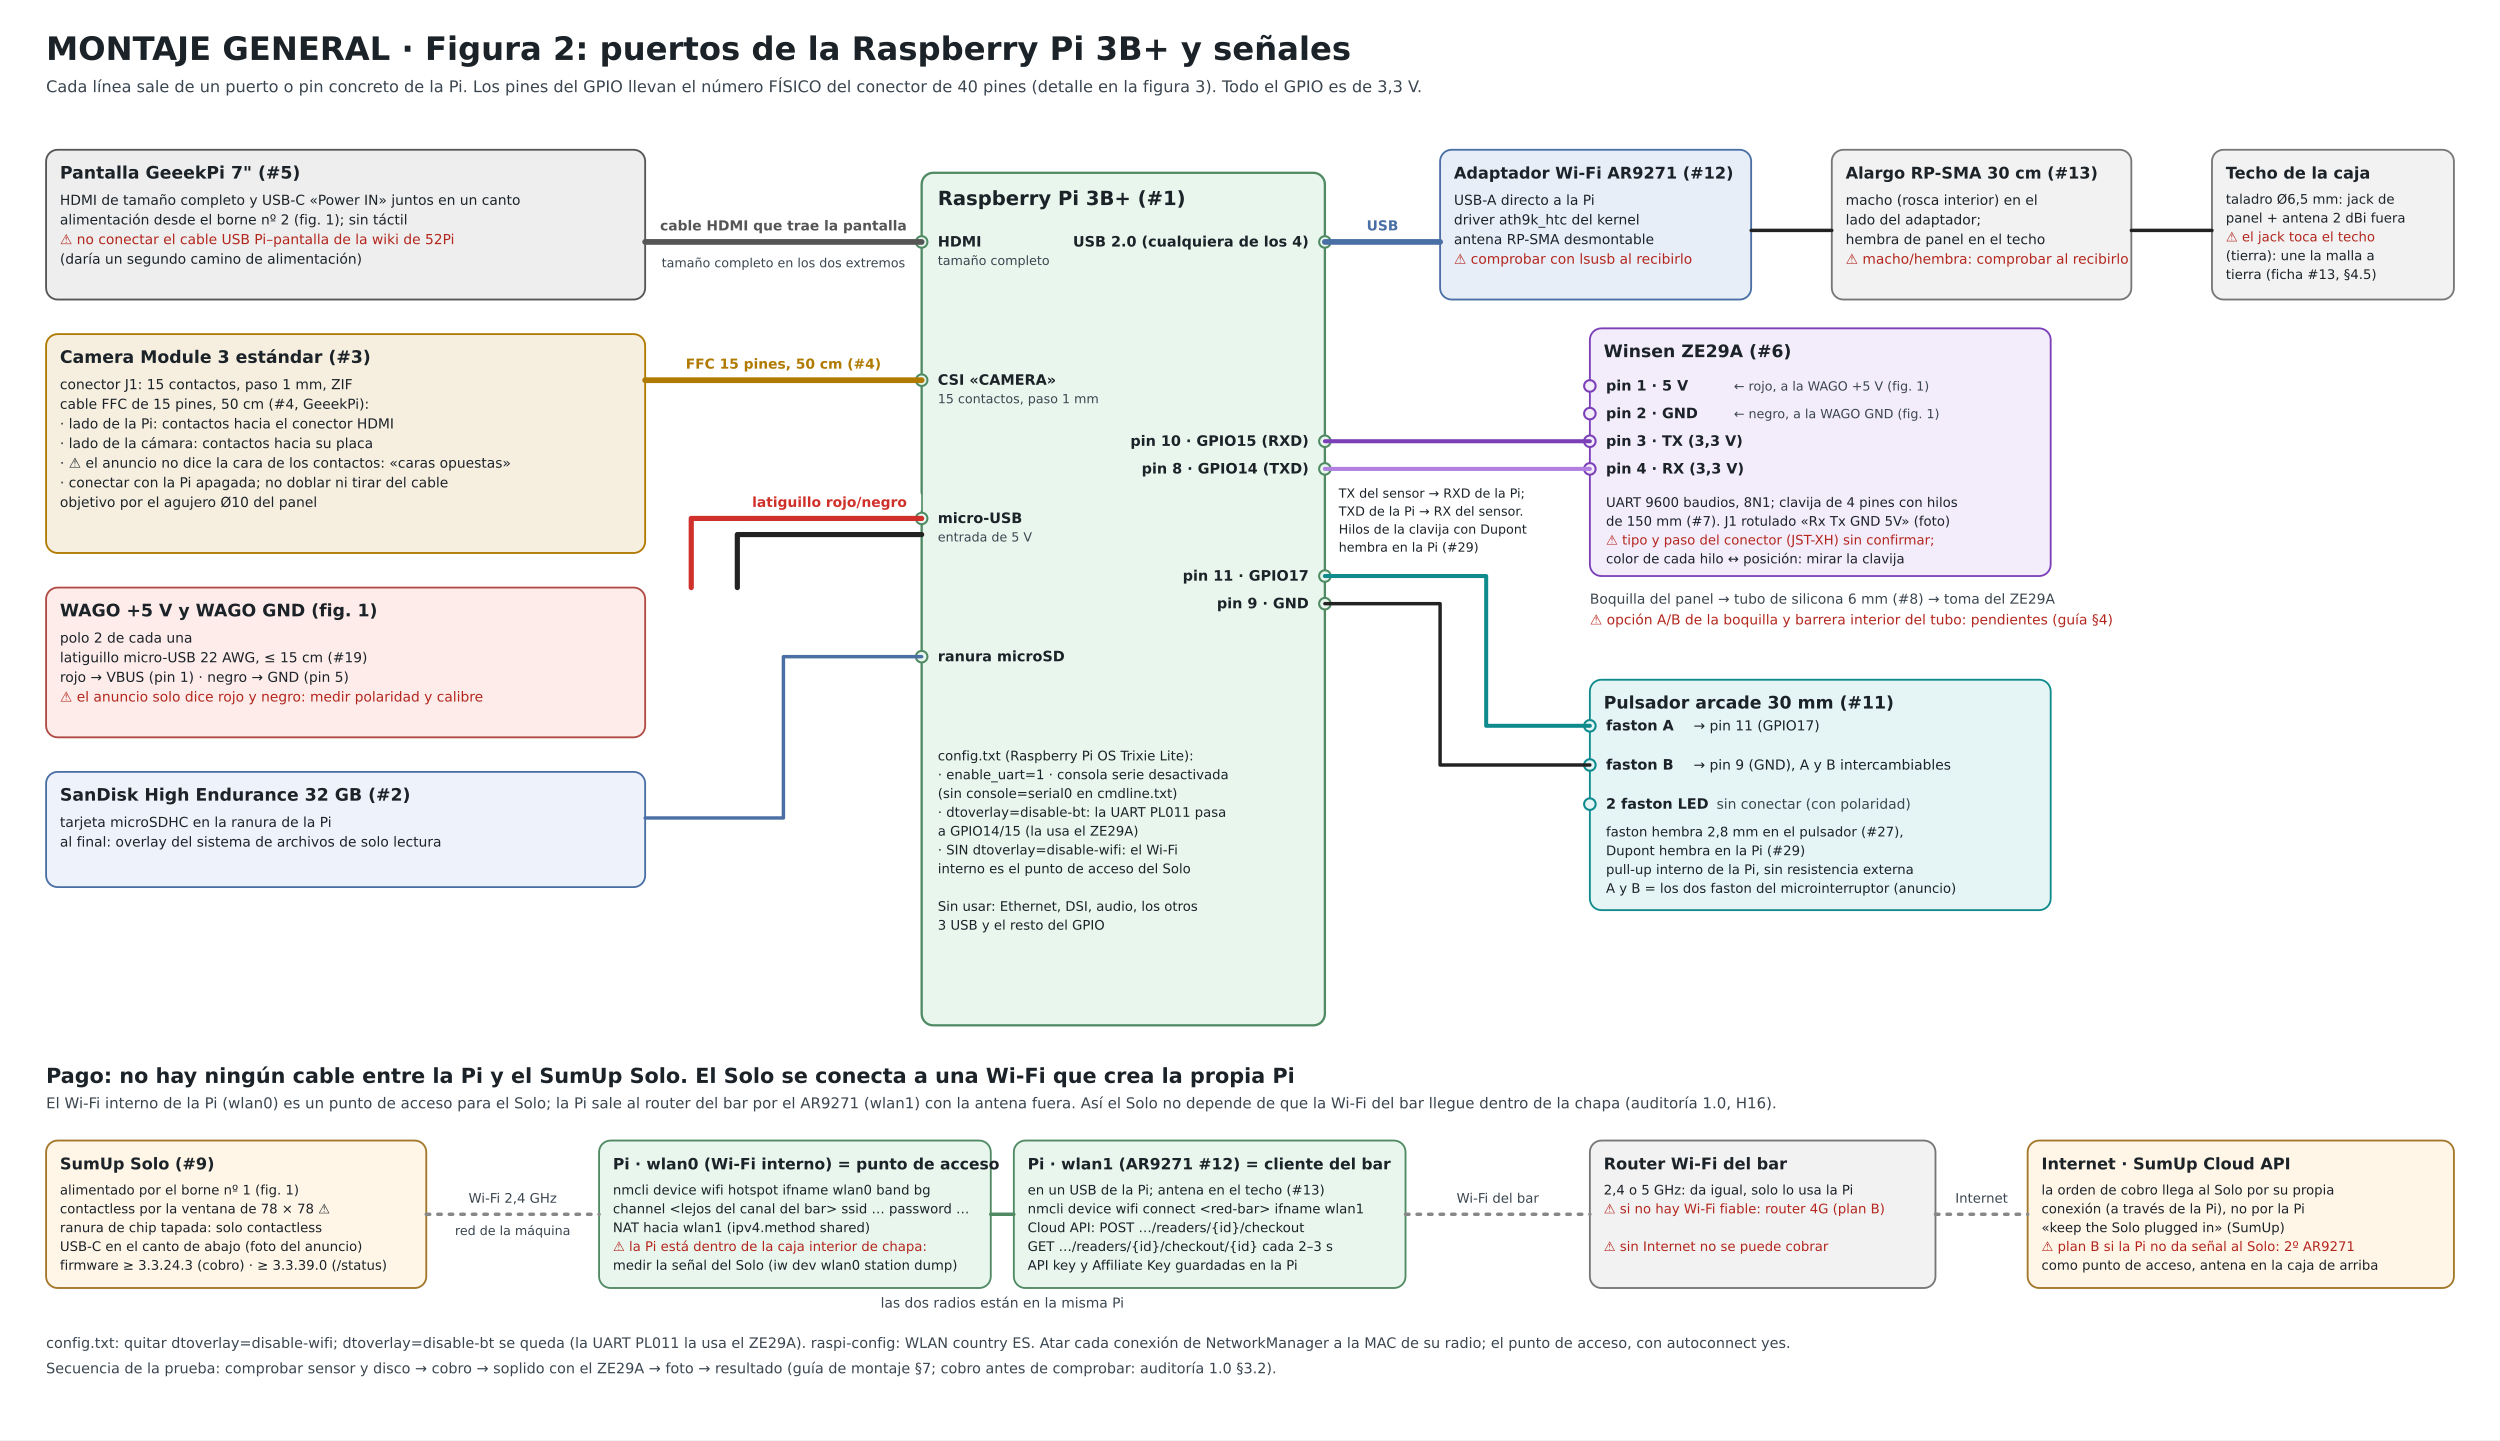
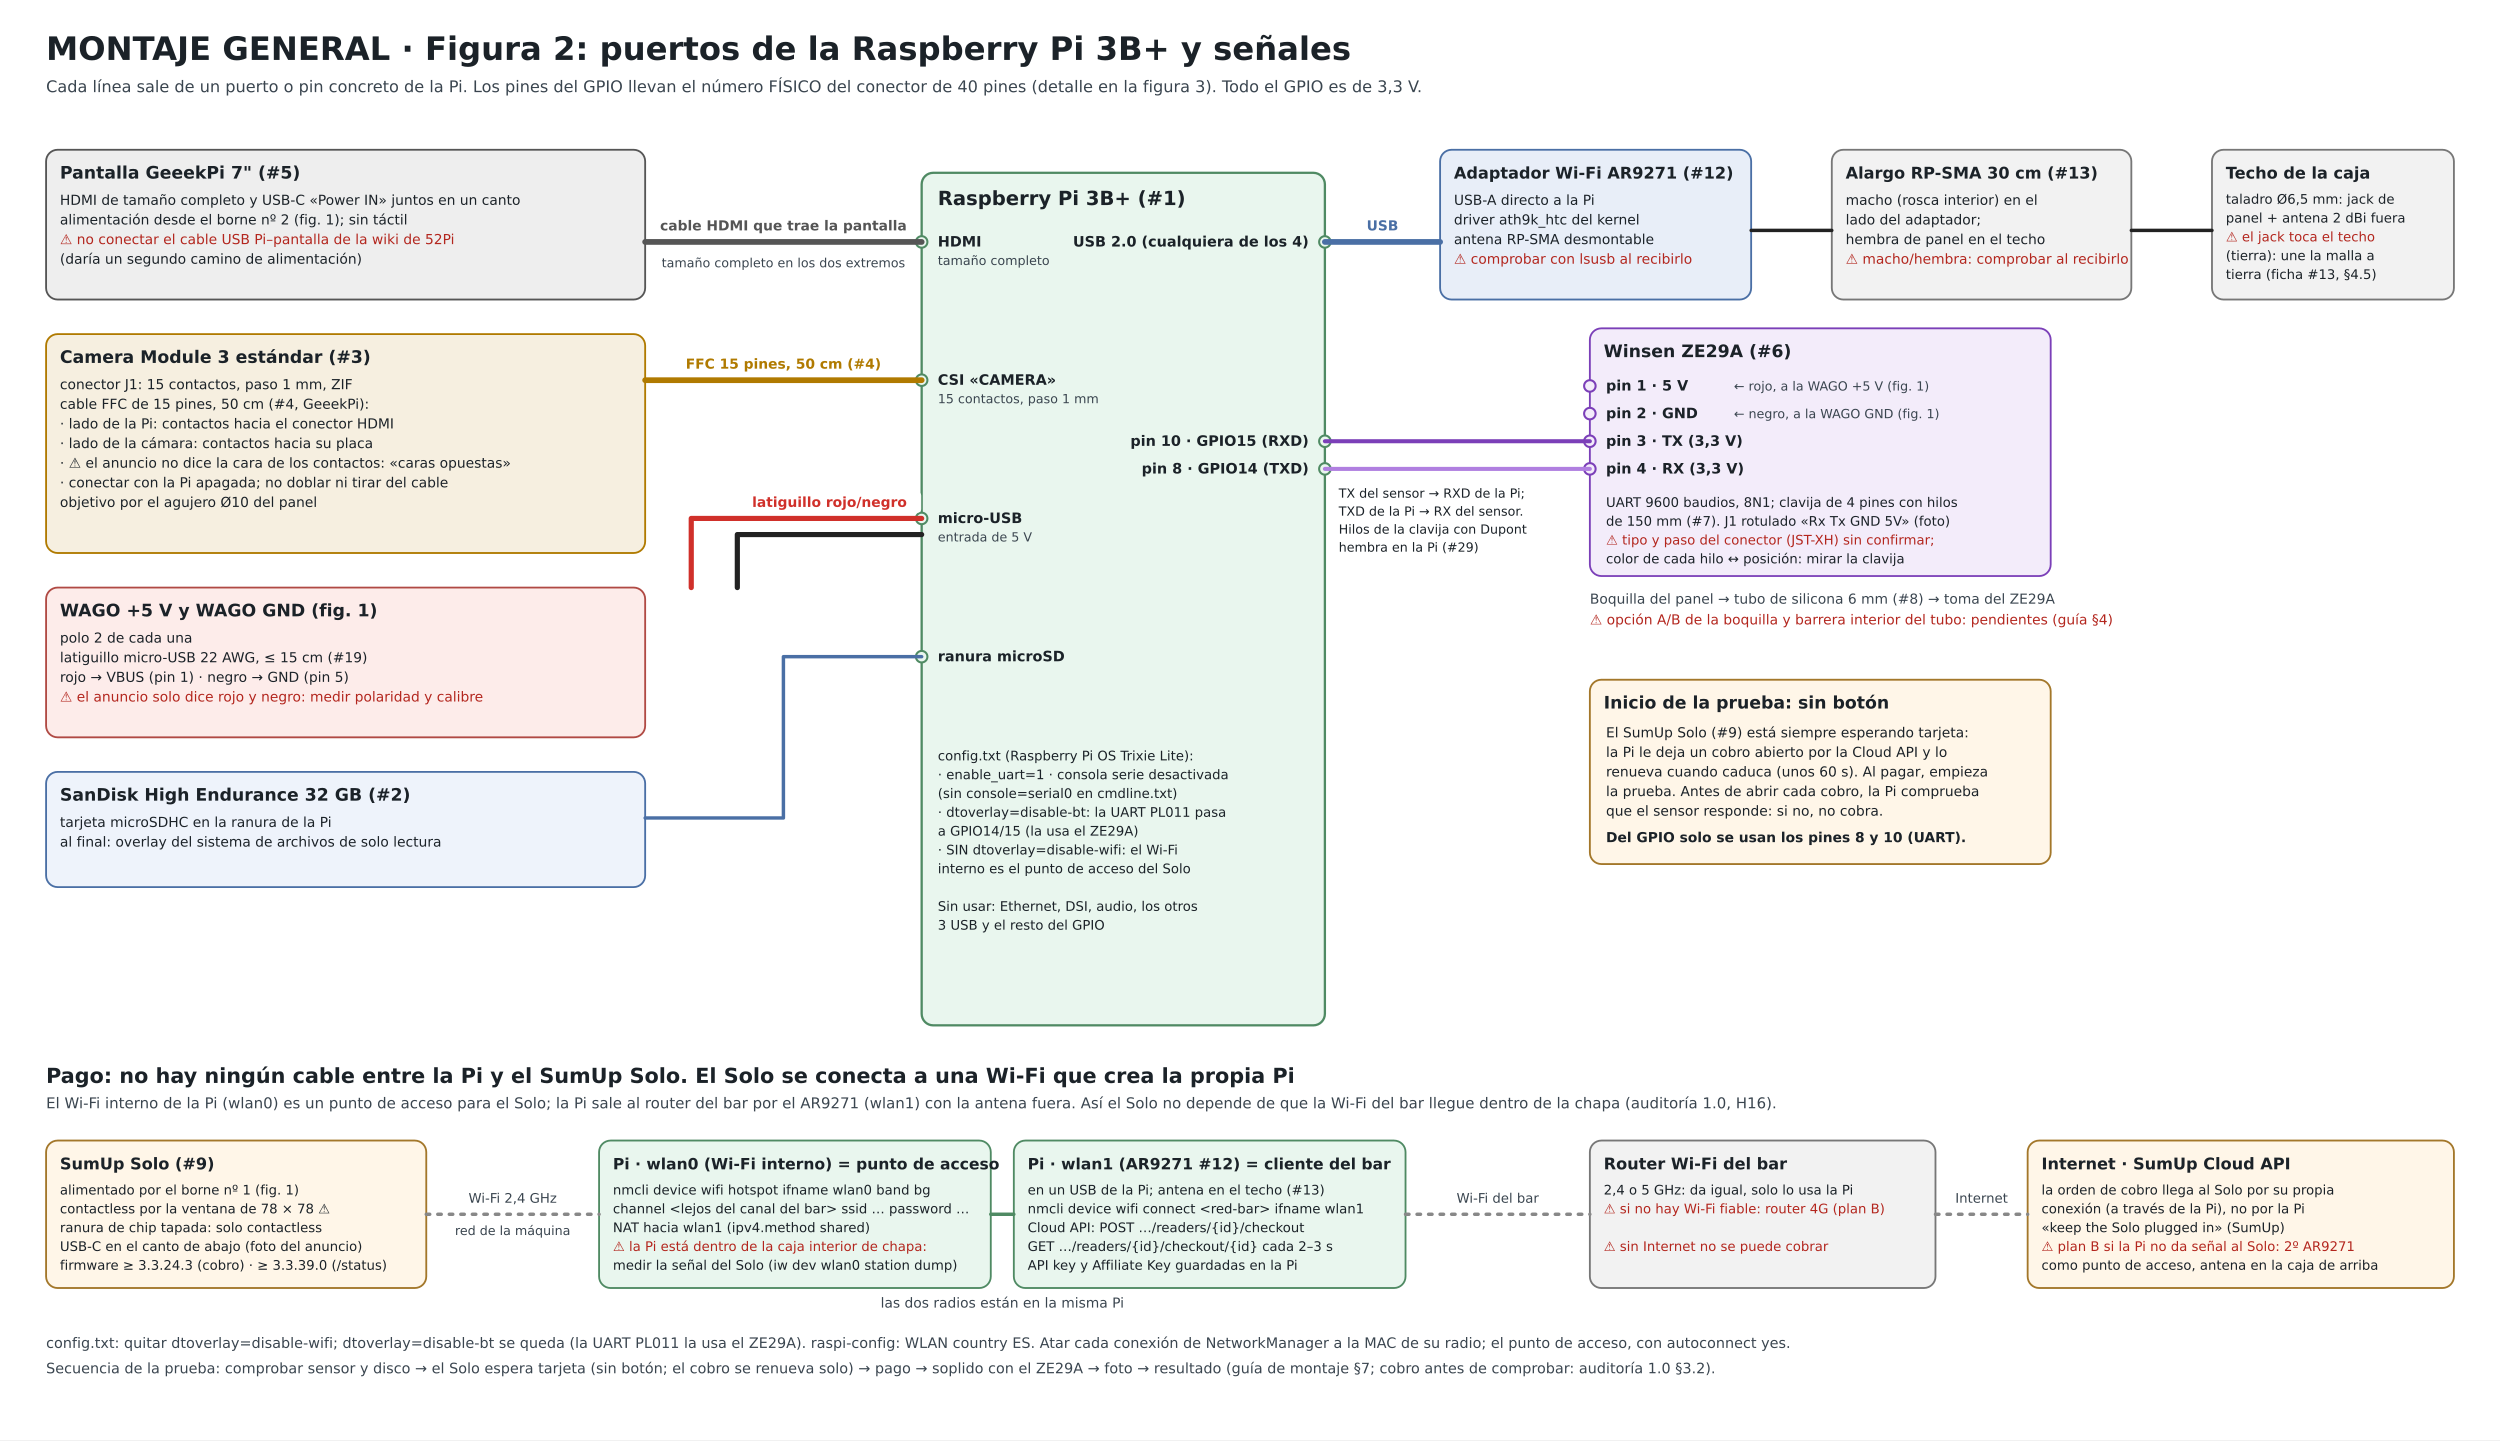
<svg xmlns="http://www.w3.org/2000/svg" width="2170" height="1250" viewBox="0 0 2170 1250">
  <rect x="0" y="0" width="2170" height="1250" fill="#ffffff" />
  <text x="40" y="52" font-family="'DejaVu Sans', Verdana, 'Segoe UI', Helvetica, Arial, sans-serif" font-size="28" font-weight="bold" text-anchor="start" fill="#1b2228">MONTAJE GENERAL · Figura 2: puertos de la Raspberry Pi 3B+ y señales</text>
  <text x="40" y="80" font-family="'DejaVu Sans', Verdana, 'Segoe UI', Helvetica, Arial, sans-serif" font-size="14" font-weight="normal" text-anchor="start" fill="#3a454f">Cada línea sale de un puerto o pin concreto de la Pi. Los pines del GPIO llevan el número FÍSICO del conector de 40 pines (detalle en la figura 3). Todo el GPIO es de 3,3 V.</text>
  <rect x="800" y="150" width="350" height="740" rx="10" fill="#e9f6ee" stroke="#4f8a63" stroke-width="2" />
  <text x="814" y="178" font-family="'DejaVu Sans', Verdana, 'Segoe UI', Helvetica, Arial, sans-serif" font-size="17" font-weight="bold" text-anchor="start" fill="#1b2228">Raspberry Pi 3B+ (#1)</text>
  <circle cx="800" cy="210" r="5" fill="#e9f6ee" stroke="#4f8a63" stroke-width="1.8" />
  <text x="814" y="214" font-family="'DejaVu Sans', Verdana, 'Segoe UI', Helvetica, Arial, sans-serif" font-size="12.5" font-weight="bold" text-anchor="start" fill="#1b2228">HDMI</text>
  <text x="814" y="230" font-family="'DejaVu Sans', Verdana, 'Segoe UI', Helvetica, Arial, sans-serif" font-size="11" font-weight="normal" text-anchor="start" fill="#3a454f">tamaño completo</text>
  <circle cx="800" cy="330" r="5" fill="#e9f6ee" stroke="#4f8a63" stroke-width="1.8" />
  <text x="814" y="334" font-family="'DejaVu Sans', Verdana, 'Segoe UI', Helvetica, Arial, sans-serif" font-size="12.5" font-weight="bold" text-anchor="start" fill="#1b2228">CSI «CAMERA»</text>
  <text x="814" y="350" font-family="'DejaVu Sans', Verdana, 'Segoe UI', Helvetica, Arial, sans-serif" font-size="11" font-weight="normal" text-anchor="start" fill="#3a454f">15 contactos, paso 1 mm</text>
  <circle cx="800" cy="450" r="5" fill="#e9f6ee" stroke="#4f8a63" stroke-width="1.8" />
  <text x="814" y="454" font-family="'DejaVu Sans', Verdana, 'Segoe UI', Helvetica, Arial, sans-serif" font-size="12.5" font-weight="bold" text-anchor="start" fill="#1b2228">micro-USB</text>
  <text x="814" y="470" font-family="'DejaVu Sans', Verdana, 'Segoe UI', Helvetica, Arial, sans-serif" font-size="11" font-weight="normal" text-anchor="start" fill="#3a454f">entrada de 5 V</text>
  <circle cx="800" cy="570" r="5" fill="#e9f6ee" stroke="#4f8a63" stroke-width="1.8" />
  <text x="814" y="574" font-family="'DejaVu Sans', Verdana, 'Segoe UI', Helvetica, Arial, sans-serif" font-size="12.5" font-weight="bold" text-anchor="start" fill="#1b2228">ranura microSD</text>
  <circle cx="1150" cy="210" r="5" fill="#e9f6ee" stroke="#4f8a63" stroke-width="1.8" />
  <text x="1136" y="214" font-family="'DejaVu Sans', Verdana, 'Segoe UI', Helvetica, Arial, sans-serif" font-size="12.5" font-weight="bold" text-anchor="end" fill="#1b2228">USB 2.0 (cualquiera de los 4)</text>
  <circle cx="1150" cy="383" r="5" fill="#e9f6ee" stroke="#4f8a63" stroke-width="1.8" />
  <text x="1136" y="387" font-family="'DejaVu Sans', Verdana, 'Segoe UI', Helvetica, Arial, sans-serif" font-size="12.5" font-weight="bold" text-anchor="end" fill="#1b2228">pin 10 · GPIO15 (RXD)</text>
  <circle cx="1150" cy="407" r="5" fill="#e9f6ee" stroke="#4f8a63" stroke-width="1.8" />
  <text x="1136" y="411" font-family="'DejaVu Sans', Verdana, 'Segoe UI', Helvetica, Arial, sans-serif" font-size="12.5" font-weight="bold" text-anchor="end" fill="#1b2228">pin 8 · GPIO14 (TXD)</text>
-   <circle cx="1150" cy="500" r="5" fill="#e9f6ee" stroke="#4f8a63" stroke-width="1.8" />
-   <text x="1136" y="504" font-family="'DejaVu Sans', Verdana, 'Segoe UI', Helvetica, Arial, sans-serif" font-size="12.5" font-weight="bold" text-anchor="end" fill="#1b2228">pin 11 · GPIO17</text>
-   <circle cx="1150" cy="524" r="5" fill="#e9f6ee" stroke="#4f8a63" stroke-width="1.8" />
-   <text x="1136" y="528" font-family="'DejaVu Sans', Verdana, 'Segoe UI', Helvetica, Arial, sans-serif" font-size="12.5" font-weight="bold" text-anchor="end" fill="#1b2228">pin 9 · GND</text>
  <text x="814" y="660.0" font-family="'DejaVu Sans', Verdana, 'Segoe UI', Helvetica, Arial, sans-serif" font-size="11.5" font-weight="normal" text-anchor="start" fill="#1b2228">config.txt (Raspberry Pi OS Trixie Lite):</text>
  <text x="814" y="676.33" font-family="'DejaVu Sans', Verdana, 'Segoe UI', Helvetica, Arial, sans-serif" font-size="11.5" font-weight="normal" text-anchor="start" fill="#1b2228">· enable_uart=1 · consola serie desactivada</text>
  <text x="814" y="692.66" font-family="'DejaVu Sans', Verdana, 'Segoe UI', Helvetica, Arial, sans-serif" font-size="11.5" font-weight="normal" text-anchor="start" fill="#1b2228">  (sin console=serial0 en cmdline.txt)</text>
  <text x="814" y="708.99" font-family="'DejaVu Sans', Verdana, 'Segoe UI', Helvetica, Arial, sans-serif" font-size="11.5" font-weight="normal" text-anchor="start" fill="#1b2228">· dtoverlay=disable-bt: la UART PL011 pasa</text>
  <text x="814" y="725.32" font-family="'DejaVu Sans', Verdana, 'Segoe UI', Helvetica, Arial, sans-serif" font-size="11.5" font-weight="normal" text-anchor="start" fill="#1b2228">  a GPIO14/15 (la usa el ZE29A)</text>
  <text x="814" y="741.65" font-family="'DejaVu Sans', Verdana, 'Segoe UI', Helvetica, Arial, sans-serif" font-size="11.5" font-weight="normal" text-anchor="start" fill="#1b2228">· SIN dtoverlay=disable-wifi: el Wi-Fi</text>
  <text x="814" y="757.98" font-family="'DejaVu Sans', Verdana, 'Segoe UI', Helvetica, Arial, sans-serif" font-size="11.5" font-weight="normal" text-anchor="start" fill="#1b2228">  interno es el punto de acceso del Solo</text>
  <text x="814" y="774.31" font-family="'DejaVu Sans', Verdana, 'Segoe UI', Helvetica, Arial, sans-serif" font-size="11.5" font-weight="normal" text-anchor="start" fill="#1b2228" />
  <text x="814" y="790.64" font-family="'DejaVu Sans', Verdana, 'Segoe UI', Helvetica, Arial, sans-serif" font-size="11.5" font-weight="normal" text-anchor="start" fill="#1b2228">Sin usar: Ethernet, DSI, audio, los otros</text>
  <text x="814" y="806.97" font-family="'DejaVu Sans', Verdana, 'Segoe UI', Helvetica, Arial, sans-serif" font-size="11.5" font-weight="normal" text-anchor="start" fill="#1b2228">3 USB y el resto del GPIO</text>
  <rect x="40" y="130" width="520" height="130" rx="10" fill="#eeeeee" stroke="#555555" stroke-width="1.6" />
  <text x="52" y="155" font-family="'DejaVu Sans', Verdana, 'Segoe UI', Helvetica, Arial, sans-serif" font-size="15" font-weight="bold" text-anchor="start" fill="#1b2228">Pantalla GeeekPi 7" (#5)</text>
  <text x="52" y="177.8" font-family="'DejaVu Sans', Verdana, 'Segoe UI', Helvetica, Arial, sans-serif" font-size="12" font-weight="normal" text-anchor="start" fill="#1b2228">HDMI de tamaño completo y USB-C «Power IN» juntos en un canto</text>
  <text x="52" y="194.84" font-family="'DejaVu Sans', Verdana, 'Segoe UI', Helvetica, Arial, sans-serif" font-size="12" font-weight="normal" text-anchor="start" fill="#1b2228">alimentación desde el borne nº 2 (fig. 1); sin táctil</text>
  <text x="52" y="211.88" font-family="'DejaVu Sans', Verdana, 'Segoe UI', Helvetica, Arial, sans-serif" font-size="12" font-weight="normal" text-anchor="start" fill="#b3261e">⚠ no conectar el cable USB Pi–pantalla de la wiki de 52Pi</text>
  <text x="52" y="228.92" font-family="'DejaVu Sans', Verdana, 'Segoe UI', Helvetica, Arial, sans-serif" font-size="12" font-weight="normal" text-anchor="start" fill="#1b2228">(daría un segundo camino de alimentación)</text>
  <path d="M560,210 L800,210" fill="none" stroke="#555555" stroke-width="5" stroke-linejoin="round" stroke-linecap="round" />
  <rect x="564.4" y="187.0" width="231.2" height="18" fill="#ffffff" opacity="0.92" rx="3" />
  <text x="680" y="200" font-family="'DejaVu Sans', Verdana, 'Segoe UI', Helvetica, Arial, sans-serif" font-size="12" font-weight="bold" text-anchor="middle" fill="#555555">cable HDMI que trae la pantalla</text>
  <text x="680" y="232" font-family="'DejaVu Sans', Verdana, 'Segoe UI', Helvetica, Arial, sans-serif" font-size="11" font-weight="normal" text-anchor="middle" fill="#3a454f">tamaño completo en los dos extremos</text>
  <rect x="40" y="290" width="520" height="190" rx="10" fill="#f6efe0" stroke="#b07a00" stroke-width="1.6" />
  <text x="52" y="315" font-family="'DejaVu Sans', Verdana, 'Segoe UI', Helvetica, Arial, sans-serif" font-size="15" font-weight="bold" text-anchor="start" fill="#1b2228">Camera Module 3 estándar (#3)</text>
  <text x="52" y="337.8" font-family="'DejaVu Sans', Verdana, 'Segoe UI', Helvetica, Arial, sans-serif" font-size="12" font-weight="normal" text-anchor="start" fill="#1b2228">conector J1: 15 contactos, paso 1 mm, ZIF</text>
  <text x="52" y="354.84" font-family="'DejaVu Sans', Verdana, 'Segoe UI', Helvetica, Arial, sans-serif" font-size="12" font-weight="normal" text-anchor="start" fill="#1b2228">cable FFC de 15 pines, 50 cm (#4, GeeekPi):</text>
  <text x="52" y="371.88" font-family="'DejaVu Sans', Verdana, 'Segoe UI', Helvetica, Arial, sans-serif" font-size="12" font-weight="normal" text-anchor="start" fill="#1b2228">· lado de la Pi: contactos hacia el conector HDMI</text>
  <text x="52" y="388.92" font-family="'DejaVu Sans', Verdana, 'Segoe UI', Helvetica, Arial, sans-serif" font-size="12" font-weight="normal" text-anchor="start" fill="#1b2228">· lado de la cámara: contactos hacia su placa</text>
  <text x="52" y="405.96" font-family="'DejaVu Sans', Verdana, 'Segoe UI', Helvetica, Arial, sans-serif" font-size="12" font-weight="normal" text-anchor="start" fill="#1b2228">· ⚠ el anuncio no dice la cara de los contactos: «caras opuestas»</text>
  <text x="52" y="423.0" font-family="'DejaVu Sans', Verdana, 'Segoe UI', Helvetica, Arial, sans-serif" font-size="12" font-weight="normal" text-anchor="start" fill="#1b2228">· conectar con la Pi apagada; no doblar ni tirar del cable</text>
  <text x="52" y="440.04" font-family="'DejaVu Sans', Verdana, 'Segoe UI', Helvetica, Arial, sans-serif" font-size="12" font-weight="normal" text-anchor="start" fill="#1b2228">objetivo por el agujero Ø10 del panel</text>
  <path d="M560,330 L800,330" fill="none" stroke="#b07a00" stroke-width="5" stroke-linejoin="round" stroke-linecap="round" />
  <rect x="589.6" y="307.0" width="180.8" height="18" fill="#ffffff" opacity="0.92" rx="3" />
  <text x="680" y="320" font-family="'DejaVu Sans', Verdana, 'Segoe UI', Helvetica, Arial, sans-serif" font-size="12" font-weight="bold" text-anchor="middle" fill="#b07a00">FFC 15 pines, 50 cm (#4)</text>
  <rect x="40" y="510" width="520" height="130" rx="10" fill="#fdecea" stroke="#b04a44" stroke-width="1.6" />
  <text x="52" y="535" font-family="'DejaVu Sans', Verdana, 'Segoe UI', Helvetica, Arial, sans-serif" font-size="15" font-weight="bold" text-anchor="start" fill="#1b2228">WAGO +5 V y WAGO GND (fig. 1)</text>
  <text x="52" y="557.8" font-family="'DejaVu Sans', Verdana, 'Segoe UI', Helvetica, Arial, sans-serif" font-size="12" font-weight="normal" text-anchor="start" fill="#1b2228">polo 2 de cada una</text>
  <text x="52" y="574.84" font-family="'DejaVu Sans', Verdana, 'Segoe UI', Helvetica, Arial, sans-serif" font-size="12" font-weight="normal" text-anchor="start" fill="#1b2228">latiguillo micro-USB 22 AWG, ≤ 15 cm (#19)</text>
  <text x="52" y="591.88" font-family="'DejaVu Sans', Verdana, 'Segoe UI', Helvetica, Arial, sans-serif" font-size="12" font-weight="normal" text-anchor="start" fill="#1b2228">rojo → VBUS (pin 1) · negro → GND (pin 5)</text>
  <text x="52" y="608.92" font-family="'DejaVu Sans', Verdana, 'Segoe UI', Helvetica, Arial, sans-serif" font-size="12" font-weight="normal" text-anchor="start" fill="#b3261e">⚠ el anuncio solo dice rojo y negro: medir polaridad y calibre</text>
  <path d="M600,510 L600,450 L800,450" fill="none" stroke="#d0302a" stroke-width="4.5" stroke-linejoin="round" stroke-linecap="round" />
  <path d="M640,510 L640,464 L800,464" fill="none" stroke="#222222" stroke-width="4.5" stroke-linejoin="round" stroke-linecap="round" />
  <rect x="640.4" y="427.0" width="159.2" height="18" fill="#ffffff" opacity="0.92" rx="3" />
  <text x="720" y="440" font-family="'DejaVu Sans', Verdana, 'Segoe UI', Helvetica, Arial, sans-serif" font-size="12" font-weight="bold" text-anchor="middle" fill="#d0302a">latiguillo rojo/negro</text>
  <rect x="40" y="670" width="520" height="100" rx="10" fill="#eef3fb" stroke="#4a6fa5" stroke-width="1.6" />
  <text x="52" y="695" font-family="'DejaVu Sans', Verdana, 'Segoe UI', Helvetica, Arial, sans-serif" font-size="15" font-weight="bold" text-anchor="start" fill="#1b2228">SanDisk High Endurance 32 GB (#2)</text>
  <text x="52" y="717.8" font-family="'DejaVu Sans', Verdana, 'Segoe UI', Helvetica, Arial, sans-serif" font-size="12" font-weight="normal" text-anchor="start" fill="#1b2228">tarjeta microSDHC en la ranura de la Pi</text>
  <text x="52" y="734.84" font-family="'DejaVu Sans', Verdana, 'Segoe UI', Helvetica, Arial, sans-serif" font-size="12" font-weight="normal" text-anchor="start" fill="#1b2228">al final: overlay del sistema de archivos de solo lectura</text>
  <path d="M560,710 L680,710 L680,570 L800,570" fill="none" stroke="#4a6fa5" stroke-width="3" stroke-linejoin="round" stroke-linecap="round" />
  <rect x="1250" y="130" width="270" height="130" rx="10" fill="#e8eef8" stroke="#4a6fa5" stroke-width="1.6" />
  <text x="1262" y="155" font-family="'DejaVu Sans', Verdana, 'Segoe UI', Helvetica, Arial, sans-serif" font-size="14" font-weight="bold" text-anchor="start" fill="#1b2228">Adaptador Wi-Fi AR9271 (#12)</text>
  <text x="1262" y="177.8" font-family="'DejaVu Sans', Verdana, 'Segoe UI', Helvetica, Arial, sans-serif" font-size="12" font-weight="normal" text-anchor="start" fill="#1b2228">USB-A directo a la Pi</text>
  <text x="1262" y="194.84" font-family="'DejaVu Sans', Verdana, 'Segoe UI', Helvetica, Arial, sans-serif" font-size="12" font-weight="normal" text-anchor="start" fill="#1b2228">driver ath9k_htc del kernel</text>
  <text x="1262" y="211.88" font-family="'DejaVu Sans', Verdana, 'Segoe UI', Helvetica, Arial, sans-serif" font-size="12" font-weight="normal" text-anchor="start" fill="#1b2228">antena RP-SMA desmontable</text>
  <text x="1262" y="228.92" font-family="'DejaVu Sans', Verdana, 'Segoe UI', Helvetica, Arial, sans-serif" font-size="12" font-weight="normal" text-anchor="start" fill="#b3261e">⚠ comprobar con lsusb al recibirlo</text>
  <path d="M1150,210 L1250,210" fill="none" stroke="#4a6fa5" stroke-width="5" stroke-linejoin="round" stroke-linecap="round" />
  <rect x="1185.2" y="187.0" width="29.6" height="18" fill="#ffffff" opacity="0.92" rx="3" />
  <text x="1200" y="200" font-family="'DejaVu Sans', Verdana, 'Segoe UI', Helvetica, Arial, sans-serif" font-size="12" font-weight="bold" text-anchor="middle" fill="#4a6fa5">USB</text>
  <rect x="1590" y="130" width="260" height="130" rx="10" fill="#f2f2f2" stroke="#777777" stroke-width="1.6" />
  <text x="1602" y="155" font-family="'DejaVu Sans', Verdana, 'Segoe UI', Helvetica, Arial, sans-serif" font-size="14" font-weight="bold" text-anchor="start" fill="#1b2228">Alargo RP-SMA 30 cm (#13)</text>
  <text x="1602" y="177.8" font-family="'DejaVu Sans', Verdana, 'Segoe UI', Helvetica, Arial, sans-serif" font-size="12" font-weight="normal" text-anchor="start" fill="#1b2228">macho (rosca interior) en el</text>
  <text x="1602" y="194.84" font-family="'DejaVu Sans', Verdana, 'Segoe UI', Helvetica, Arial, sans-serif" font-size="12" font-weight="normal" text-anchor="start" fill="#1b2228">lado del adaptador;</text>
  <text x="1602" y="211.88" font-family="'DejaVu Sans', Verdana, 'Segoe UI', Helvetica, Arial, sans-serif" font-size="12" font-weight="normal" text-anchor="start" fill="#1b2228">hembra de panel en el techo</text>
  <text x="1602" y="228.92" font-family="'DejaVu Sans', Verdana, 'Segoe UI', Helvetica, Arial, sans-serif" font-size="12" font-weight="normal" text-anchor="start" fill="#b3261e">⚠ macho/hembra: comprobar al recibirlo</text>
  <path d="M1520,200 L1590,200" fill="none" stroke="#222222" stroke-width="3" stroke-linejoin="round" stroke-linecap="round" />
  <rect x="1920" y="130" width="210" height="130" rx="10" fill="#f2f2f2" stroke="#777777" stroke-width="1.6" />
  <text x="1932" y="155" font-family="'DejaVu Sans', Verdana, 'Segoe UI', Helvetica, Arial, sans-serif" font-size="14" font-weight="bold" text-anchor="start" fill="#1b2228">Techo de la caja</text>
  <text x="1932" y="176.85" font-family="'DejaVu Sans', Verdana, 'Segoe UI', Helvetica, Arial, sans-serif" font-size="11.5" font-weight="normal" text-anchor="start" fill="#1b2228">taladro Ø6,5 mm: jack de</text>
  <text x="1932" y="193.18" font-family="'DejaVu Sans', Verdana, 'Segoe UI', Helvetica, Arial, sans-serif" font-size="11.5" font-weight="normal" text-anchor="start" fill="#1b2228">panel + antena 2 dBi fuera</text>
  <text x="1932" y="209.51" font-family="'DejaVu Sans', Verdana, 'Segoe UI', Helvetica, Arial, sans-serif" font-size="11.5" font-weight="normal" text-anchor="start" fill="#b3261e">⚠ el jack toca el techo</text>
  <text x="1932" y="225.84" font-family="'DejaVu Sans', Verdana, 'Segoe UI', Helvetica, Arial, sans-serif" font-size="11.5" font-weight="normal" text-anchor="start" fill="#1b2228">(tierra): une la malla a</text>
  <text x="1932" y="242.17" font-family="'DejaVu Sans', Verdana, 'Segoe UI', Helvetica, Arial, sans-serif" font-size="11.5" font-weight="normal" text-anchor="start" fill="#1b2228">tierra (ficha #13, §4.5)</text>
  <path d="M1850,200 L1920,200" fill="none" stroke="#222222" stroke-width="3" stroke-linejoin="round" stroke-linecap="round" />
  <rect x="1380" y="285" width="400" height="215" rx="10" fill="#f3ecfa" stroke="#7b3fb8" stroke-width="1.6" />
  <text x="1392" y="310" font-family="'DejaVu Sans', Verdana, 'Segoe UI', Helvetica, Arial, sans-serif" font-size="15" font-weight="bold" text-anchor="start" fill="#1b2228">Winsen ZE29A (#6)</text>
  <circle cx="1380" cy="335" r="5" fill="#f3ecfa" stroke="#7b3fb8" stroke-width="1.8" />
  <text x="1394" y="339" font-family="'DejaVu Sans', Verdana, 'Segoe UI', Helvetica, Arial, sans-serif" font-size="12.5" font-weight="bold" text-anchor="start" fill="#1b2228">pin 1 · 5 V</text>
  <text x="1505" y="339" font-family="'DejaVu Sans', Verdana, 'Segoe UI', Helvetica, Arial, sans-serif" font-size="11" font-weight="normal" text-anchor="start" fill="#3a454f">← rojo, a la WAGO +5 V (fig. 1)</text>
  <circle cx="1380" cy="359" r="5" fill="#f3ecfa" stroke="#7b3fb8" stroke-width="1.8" />
  <text x="1394" y="363" font-family="'DejaVu Sans', Verdana, 'Segoe UI', Helvetica, Arial, sans-serif" font-size="12.5" font-weight="bold" text-anchor="start" fill="#1b2228">pin 2 · GND</text>
  <text x="1505" y="363" font-family="'DejaVu Sans', Verdana, 'Segoe UI', Helvetica, Arial, sans-serif" font-size="11" font-weight="normal" text-anchor="start" fill="#3a454f">← negro, a la WAGO GND (fig. 1)</text>
  <circle cx="1380" cy="383" r="5" fill="#f3ecfa" stroke="#7b3fb8" stroke-width="1.8" />
  <text x="1394" y="387" font-family="'DejaVu Sans', Verdana, 'Segoe UI', Helvetica, Arial, sans-serif" font-size="12.5" font-weight="bold" text-anchor="start" fill="#1b2228">pin 3 · TX (3,3 V)</text>
  <circle cx="1380" cy="407" r="5" fill="#f3ecfa" stroke="#7b3fb8" stroke-width="1.8" />
  <text x="1394" y="411" font-family="'DejaVu Sans', Verdana, 'Segoe UI', Helvetica, Arial, sans-serif" font-size="12.5" font-weight="bold" text-anchor="start" fill="#1b2228">pin 4 · RX (3,3 V)</text>
  <text x="1394" y="440.0" font-family="'DejaVu Sans', Verdana, 'Segoe UI', Helvetica, Arial, sans-serif" font-size="11.5" font-weight="normal" text-anchor="start" fill="#1b2228">UART 9600 baudios, 8N1; clavija de 4 pines con hilos</text>
  <text x="1394" y="456.33" font-family="'DejaVu Sans', Verdana, 'Segoe UI', Helvetica, Arial, sans-serif" font-size="11.5" font-weight="normal" text-anchor="start" fill="#1b2228">de 150 mm (#7). J1 rotulado «Rx Tx GND 5V» (foto)</text>
  <text x="1394" y="472.66" font-family="'DejaVu Sans', Verdana, 'Segoe UI', Helvetica, Arial, sans-serif" font-size="11.5" font-weight="normal" text-anchor="start" fill="#b3261e">⚠ tipo y paso del conector (JST-XH) sin confirmar;</text>
  <text x="1394" y="488.99" font-family="'DejaVu Sans', Verdana, 'Segoe UI', Helvetica, Arial, sans-serif" font-size="11.5" font-weight="normal" text-anchor="start" fill="#1b2228">color de cada hilo ↔ posición: mirar la clavija</text>
  <path d="M1150,383 L1380,383" fill="none" stroke="#7b3fb8" stroke-width="3.5" stroke-linejoin="round" stroke-linecap="round" />
  <path d="M1150,407 L1380,407" fill="none" stroke="#b07fe0" stroke-width="3.5" stroke-linejoin="round" stroke-linecap="round" />
  <text x="1162" y="432.0" font-family="'DejaVu Sans', Verdana, 'Segoe UI', Helvetica, Arial, sans-serif" font-size="11" font-weight="normal" text-anchor="start" fill="#1b2228">TX del sensor → RXD de la Pi;</text>
  <text x="1162" y="447.62" font-family="'DejaVu Sans', Verdana, 'Segoe UI', Helvetica, Arial, sans-serif" font-size="11" font-weight="normal" text-anchor="start" fill="#1b2228">TXD de la Pi → RX del sensor.</text>
  <text x="1162" y="463.24" font-family="'DejaVu Sans', Verdana, 'Segoe UI', Helvetica, Arial, sans-serif" font-size="11" font-weight="normal" text-anchor="start" fill="#1b2228">Hilos de la clavija con Dupont</text>
  <text x="1162" y="478.86" font-family="'DejaVu Sans', Verdana, 'Segoe UI', Helvetica, Arial, sans-serif" font-size="11" font-weight="normal" text-anchor="start" fill="#1b2228">hembra en la Pi (#29)</text>
  <text x="1380" y="524" font-family="'DejaVu Sans', Verdana, 'Segoe UI', Helvetica, Arial, sans-serif" font-size="12" font-weight="normal" text-anchor="start" fill="#3a454f">Boquilla del panel → tubo de silicona 6 mm (#8) → toma del ZE29A</text>
  <text x="1380" y="542" font-family="'DejaVu Sans', Verdana, 'Segoe UI', Helvetica, Arial, sans-serif" font-size="12" font-weight="normal" text-anchor="start" fill="#b3261e">⚠ opción A/B de la boquilla y barrera interior del tubo: pendientes (guía §4)</text>
-   <rect x="1380" y="590" width="400" height="200" rx="10" fill="#e5f4f4" stroke="#0f8b8d" stroke-width="1.6" />
-   <text x="1392" y="615" font-family="'DejaVu Sans', Verdana, 'Segoe UI', Helvetica, Arial, sans-serif" font-size="15" font-weight="bold" text-anchor="start" fill="#1b2228">Pulsador arcade 30 mm (#11)</text>
-   <circle cx="1380" cy="630" r="5" fill="#e5f4f4" stroke="#0f8b8d" stroke-width="1.8" />
-   <text x="1394" y="634" font-family="'DejaVu Sans', Verdana, 'Segoe UI', Helvetica, Arial, sans-serif" font-size="12.5" font-weight="bold" text-anchor="start" fill="#1b2228">faston A</text>
-   <circle cx="1380" cy="664" r="5" fill="#e5f4f4" stroke="#0f8b8d" stroke-width="1.8" />
-   <text x="1394" y="668" font-family="'DejaVu Sans', Verdana, 'Segoe UI', Helvetica, Arial, sans-serif" font-size="12.5" font-weight="bold" text-anchor="start" fill="#1b2228">faston B</text>
-   <circle cx="1380" cy="698" r="5" fill="#e5f4f4" stroke="#0f8b8d" stroke-width="1.8" />
-   <text x="1394" y="702" font-family="'DejaVu Sans', Verdana, 'Segoe UI', Helvetica, Arial, sans-serif" font-size="12.5" font-weight="bold" text-anchor="start" fill="#1b2228">2 faston LED</text>
-   <text x="1470" y="634" font-family="'DejaVu Sans', Verdana, 'Segoe UI', Helvetica, Arial, sans-serif" font-size="12" font-weight="normal" text-anchor="start" fill="#1b2228">→ pin 11 (GPIO17)</text>
-   <text x="1470" y="668" font-family="'DejaVu Sans', Verdana, 'Segoe UI', Helvetica, Arial, sans-serif" font-size="12" font-weight="normal" text-anchor="start" fill="#1b2228">→ pin 9 (GND), A y B intercambiables</text>
-   <text x="1490" y="702" font-family="'DejaVu Sans', Verdana, 'Segoe UI', Helvetica, Arial, sans-serif" font-size="12" font-weight="normal" text-anchor="start" fill="#3a454f">sin conectar (con polaridad)</text>
-   <text x="1394" y="726.0" font-family="'DejaVu Sans', Verdana, 'Segoe UI', Helvetica, Arial, sans-serif" font-size="11.5" font-weight="normal" text-anchor="start" fill="#1b2228">faston hembra 2,8 mm en el pulsador (#27),</text>
-   <text x="1394" y="742.33" font-family="'DejaVu Sans', Verdana, 'Segoe UI', Helvetica, Arial, sans-serif" font-size="11.5" font-weight="normal" text-anchor="start" fill="#1b2228">Dupont hembra en la Pi (#29)</text>
-   <text x="1394" y="758.66" font-family="'DejaVu Sans', Verdana, 'Segoe UI', Helvetica, Arial, sans-serif" font-size="11.5" font-weight="normal" text-anchor="start" fill="#1b2228">pull-up interno de la Pi, sin resistencia externa</text>
-   <text x="1394" y="774.99" font-family="'DejaVu Sans', Verdana, 'Segoe UI', Helvetica, Arial, sans-serif" font-size="11.5" font-weight="normal" text-anchor="start" fill="#1b2228">A y B = los dos faston del microinterruptor (anuncio)</text>
-   <path d="M1150,500 L1290,500 L1290,630 L1380,630" fill="none" stroke="#0f8b8d" stroke-width="3.5" stroke-linejoin="round" stroke-linecap="round" />
-   <path d="M1150,524 L1250,524 L1250,664 L1380,664" fill="none" stroke="#222222" stroke-width="3" stroke-linejoin="round" stroke-linecap="round" />
+   <rect x="1380" y="590" width="400" height="160" rx="10" fill="#fff6e8" stroke="#a3772a" stroke-width="1.6" />
+   <text x="1392" y="615" font-family="'DejaVu Sans', Verdana, 'Segoe UI', Helvetica, Arial, sans-serif" font-size="15" font-weight="bold" text-anchor="start" fill="#1b2228">Inicio de la prueba: sin botón</text>
+   <text x="1394" y="640" font-family="'DejaVu Sans', Verdana, 'Segoe UI', Helvetica, Arial, sans-serif" font-size="12" font-weight="normal" text-anchor="start" fill="#1b2228">El SumUp Solo (#9) está siempre esperando tarjeta:</text>
+   <text x="1394" y="657" font-family="'DejaVu Sans', Verdana, 'Segoe UI', Helvetica, Arial, sans-serif" font-size="12" font-weight="normal" text-anchor="start" fill="#1b2228">la Pi le deja un cobro abierto por la Cloud API y lo</text>
+   <text x="1394" y="674" font-family="'DejaVu Sans', Verdana, 'Segoe UI', Helvetica, Arial, sans-serif" font-size="12" font-weight="normal" text-anchor="start" fill="#1b2228">renueva cuando caduca (unos 60 s). Al pagar, empieza</text>
+   <text x="1394" y="691" font-family="'DejaVu Sans', Verdana, 'Segoe UI', Helvetica, Arial, sans-serif" font-size="12" font-weight="normal" text-anchor="start" fill="#1b2228">la prueba. Antes de abrir cada cobro, la Pi comprueba</text>
+   <text x="1394" y="708" font-family="'DejaVu Sans', Verdana, 'Segoe UI', Helvetica, Arial, sans-serif" font-size="12" font-weight="normal" text-anchor="start" fill="#1b2228">que el sensor responde: si no, no cobra.</text>
+   <text x="1394" y="731" font-family="'DejaVu Sans', Verdana, 'Segoe UI', Helvetica, Arial, sans-serif" font-size="12" font-weight="bold" text-anchor="start" fill="#1b2228">Del GPIO solo se usan los pines 8 y 10 (UART).</text>
  <text x="40" y="940" font-family="'DejaVu Sans', Verdana, 'Segoe UI', Helvetica, Arial, sans-serif" font-size="18" font-weight="bold" text-anchor="start" fill="#1b2228">Pago: no hay ningún cable entre la Pi y el SumUp Solo. El Solo se conecta a una Wi-Fi que crea la propia Pi</text>
  <text x="40" y="962" font-family="'DejaVu Sans', Verdana, 'Segoe UI', Helvetica, Arial, sans-serif" font-size="13" font-weight="normal" text-anchor="start" fill="#3a454f">El Wi-Fi interno de la Pi (wlan0) es un punto de acceso para el Solo; la Pi sale al router del bar por el AR9271 (wlan1) con la antena fuera. Así el Solo no depende de que la Wi-Fi del bar llegue dentro de la chapa (auditoría 1.0, H16).</text>
  <rect x="40" y="990" width="330" height="128" rx="10" fill="#fff6e8" stroke="#a3772a" stroke-width="1.6" />
  <text x="52" y="1015" font-family="'DejaVu Sans', Verdana, 'Segoe UI', Helvetica, Arial, sans-serif" font-size="14" font-weight="bold" text-anchor="start" fill="#1b2228">SumUp Solo (#9)</text>
  <text x="52" y="1036.85" font-family="'DejaVu Sans', Verdana, 'Segoe UI', Helvetica, Arial, sans-serif" font-size="11.5" font-weight="normal" text-anchor="start" fill="#1b2228">alimentado por el borne nº 1 (fig. 1)</text>
  <text x="52" y="1053.18" font-family="'DejaVu Sans', Verdana, 'Segoe UI', Helvetica, Arial, sans-serif" font-size="11.5" font-weight="normal" text-anchor="start" fill="#1b2228">contactless por la ventana de 78 × 78 ⚠</text>
  <text x="52" y="1069.51" font-family="'DejaVu Sans', Verdana, 'Segoe UI', Helvetica, Arial, sans-serif" font-size="11.5" font-weight="normal" text-anchor="start" fill="#1b2228">ranura de chip tapada: solo contactless</text>
  <text x="52" y="1085.84" font-family="'DejaVu Sans', Verdana, 'Segoe UI', Helvetica, Arial, sans-serif" font-size="11.5" font-weight="normal" text-anchor="start" fill="#1b2228">USB-C en el canto de abajo (foto del anuncio)</text>
  <text x="52" y="1102.17" font-family="'DejaVu Sans', Verdana, 'Segoe UI', Helvetica, Arial, sans-serif" font-size="11.5" font-weight="normal" text-anchor="start" fill="#1b2228">firmware ≥ 3.3.24.3 (cobro) · ≥ 3.3.39.0 (/status)</text>
  <rect x="520" y="990" width="340" height="128" rx="10" fill="#e9f6ee" stroke="#4f8a63" stroke-width="1.6" />
  <text x="532" y="1015" font-family="'DejaVu Sans', Verdana, 'Segoe UI', Helvetica, Arial, sans-serif" font-size="13.5" font-weight="bold" text-anchor="start" fill="#1b2228">Pi · wlan0 (Wi-Fi interno) = punto de acceso</text>
  <text x="532" y="1036.85" font-family="'DejaVu Sans', Verdana, 'Segoe UI', Helvetica, Arial, sans-serif" font-size="11.5" font-weight="normal" text-anchor="start" fill="#1b2228">nmcli device wifi hotspot ifname wlan0 band bg</text>
  <text x="532" y="1053.18" font-family="'DejaVu Sans', Verdana, 'Segoe UI', Helvetica, Arial, sans-serif" font-size="11.5" font-weight="normal" text-anchor="start" fill="#1b2228">  channel &lt;lejos del canal del bar&gt; ssid … password …</text>
  <text x="532" y="1069.51" font-family="'DejaVu Sans', Verdana, 'Segoe UI', Helvetica, Arial, sans-serif" font-size="11.5" font-weight="normal" text-anchor="start" fill="#1b2228">NAT hacia wlan1 (ipv4.method shared)</text>
  <text x="532" y="1085.84" font-family="'DejaVu Sans', Verdana, 'Segoe UI', Helvetica, Arial, sans-serif" font-size="11.5" font-weight="normal" text-anchor="start" fill="#b3261e">⚠ la Pi está dentro de la caja interior de chapa:</text>
  <text x="532" y="1102.17" font-family="'DejaVu Sans', Verdana, 'Segoe UI', Helvetica, Arial, sans-serif" font-size="11.5" font-weight="normal" text-anchor="start" fill="#1b2228">medir la señal del Solo (iw dev wlan0 station dump)</text>
  <rect x="880" y="990" width="340" height="128" rx="10" fill="#e9f6ee" stroke="#4f8a63" stroke-width="1.6" />
  <text x="892" y="1015" font-family="'DejaVu Sans', Verdana, 'Segoe UI', Helvetica, Arial, sans-serif" font-size="13.5" font-weight="bold" text-anchor="start" fill="#1b2228">Pi · wlan1 (AR9271 #12) = cliente del bar</text>
  <text x="892" y="1036.85" font-family="'DejaVu Sans', Verdana, 'Segoe UI', Helvetica, Arial, sans-serif" font-size="11.5" font-weight="normal" text-anchor="start" fill="#1b2228">en un USB de la Pi; antena en el techo (#13)</text>
  <text x="892" y="1053.18" font-family="'DejaVu Sans', Verdana, 'Segoe UI', Helvetica, Arial, sans-serif" font-size="11.5" font-weight="normal" text-anchor="start" fill="#1b2228">nmcli device wifi connect &lt;red-bar&gt; ifname wlan1</text>
  <text x="892" y="1069.51" font-family="'DejaVu Sans', Verdana, 'Segoe UI', Helvetica, Arial, sans-serif" font-size="11.5" font-weight="normal" text-anchor="start" fill="#1b2228">Cloud API: POST …/readers/{id}/checkout</text>
  <text x="892" y="1085.84" font-family="'DejaVu Sans', Verdana, 'Segoe UI', Helvetica, Arial, sans-serif" font-size="11.5" font-weight="normal" text-anchor="start" fill="#1b2228">  GET …/readers/{id}/checkout/{id} cada 2–3 s</text>
  <text x="892" y="1102.17" font-family="'DejaVu Sans', Verdana, 'Segoe UI', Helvetica, Arial, sans-serif" font-size="11.5" font-weight="normal" text-anchor="start" fill="#1b2228">API key y Affiliate Key guardadas en la Pi</text>
  <rect x="1380" y="990" width="300" height="128" rx="10" fill="#f2f2f2" stroke="#777777" stroke-width="1.6" />
  <text x="1392" y="1015" font-family="'DejaVu Sans', Verdana, 'Segoe UI', Helvetica, Arial, sans-serif" font-size="14" font-weight="bold" text-anchor="start" fill="#1b2228">Router Wi-Fi del bar</text>
  <text x="1392" y="1036.85" font-family="'DejaVu Sans', Verdana, 'Segoe UI', Helvetica, Arial, sans-serif" font-size="11.5" font-weight="normal" text-anchor="start" fill="#1b2228">2,4 o 5 GHz: da igual, solo lo usa la Pi</text>
  <text x="1392" y="1053.18" font-family="'DejaVu Sans', Verdana, 'Segoe UI', Helvetica, Arial, sans-serif" font-size="11.5" font-weight="normal" text-anchor="start" fill="#b3261e">⚠ si no hay Wi-Fi fiable: router 4G (plan B)</text>
  <text x="1392" y="1069.51" font-family="'DejaVu Sans', Verdana, 'Segoe UI', Helvetica, Arial, sans-serif" font-size="11.5" font-weight="normal" text-anchor="start" fill="#1b2228" />
  <text x="1392" y="1085.84" font-family="'DejaVu Sans', Verdana, 'Segoe UI', Helvetica, Arial, sans-serif" font-size="11.5" font-weight="normal" text-anchor="start" fill="#b3261e">⚠ sin Internet no se puede cobrar</text>
  <rect x="1760" y="990" width="370" height="128" rx="10" fill="#fff6e8" stroke="#a3772a" stroke-width="1.6" />
  <text x="1772" y="1015" font-family="'DejaVu Sans', Verdana, 'Segoe UI', Helvetica, Arial, sans-serif" font-size="14" font-weight="bold" text-anchor="start" fill="#1b2228">Internet · SumUp Cloud API</text>
  <text x="1772" y="1036.85" font-family="'DejaVu Sans', Verdana, 'Segoe UI', Helvetica, Arial, sans-serif" font-size="11.5" font-weight="normal" text-anchor="start" fill="#1b2228">la orden de cobro llega al Solo por su propia</text>
  <text x="1772" y="1053.18" font-family="'DejaVu Sans', Verdana, 'Segoe UI', Helvetica, Arial, sans-serif" font-size="11.5" font-weight="normal" text-anchor="start" fill="#1b2228">conexión (a través de la Pi), no por la Pi</text>
  <text x="1772" y="1069.51" font-family="'DejaVu Sans', Verdana, 'Segoe UI', Helvetica, Arial, sans-serif" font-size="11.5" font-weight="normal" text-anchor="start" fill="#1b2228">«keep the Solo plugged in» (SumUp)</text>
  <text x="1772" y="1085.84" font-family="'DejaVu Sans', Verdana, 'Segoe UI', Helvetica, Arial, sans-serif" font-size="11.5" font-weight="normal" text-anchor="start" fill="#b3261e">⚠ plan B si la Pi no da señal al Solo: 2º AR9271</text>
  <text x="1772" y="1102.17" font-family="'DejaVu Sans', Verdana, 'Segoe UI', Helvetica, Arial, sans-serif" font-size="11.5" font-weight="normal" text-anchor="start" fill="#1b2228">como punto de acceso, antena en la caja de arriba</text>
  <path d="M370,1054 L520,1054" fill="none" stroke="#888888" stroke-width="3" stroke-dasharray="3,7" stroke-linejoin="round" stroke-linecap="round" />
  <rect x="396.1" y="1031.5" width="97.7" height="17.5" fill="#ffffff" opacity="0.92" rx="3" />
  <text x="445" y="1044" font-family="'DejaVu Sans', Verdana, 'Segoe UI', Helvetica, Arial, sans-serif" font-size="11.5" font-weight="normal" text-anchor="middle" fill="#3a454f">Wi-Fi 2,4 GHz</text>
  <rect x="384.9" y="1060.0" width="120.2" height="17" fill="#ffffff" opacity="0.92" rx="3" />
  <text x="445" y="1072" font-family="'DejaVu Sans', Verdana, 'Segoe UI', Helvetica, Arial, sans-serif" font-size="11" font-weight="normal" text-anchor="middle" fill="#3a454f">red de la máquina</text>
  <path d="M860,1054 L880,1054" fill="none" stroke="#4f8a63" stroke-width="3" stroke-linejoin="round" stroke-linecap="round" />
  <rect x="740.0" y="1122.0" width="260.0" height="18" fill="#ffffff" opacity="0.92" rx="3" />
  <text x="870" y="1135" font-family="'DejaVu Sans', Verdana, 'Segoe UI', Helvetica, Arial, sans-serif" font-size="12" font-weight="normal" text-anchor="middle" fill="#3a454f">las dos radios están en la misma Pi</text>
  <path d="M1220,1054 L1380,1054" fill="none" stroke="#888888" stroke-width="3" stroke-dasharray="3,7" stroke-linejoin="round" stroke-linecap="round" />
  <rect x="1251.2" y="1031.5" width="97.7" height="17.5" fill="#ffffff" opacity="0.92" rx="3" />
  <text x="1300" y="1044" font-family="'DejaVu Sans', Verdana, 'Segoe UI', Helvetica, Arial, sans-serif" font-size="11.5" font-weight="normal" text-anchor="middle" fill="#3a454f">Wi-Fi del bar</text>
  <path d="M1680,1054 L1760,1054" fill="none" stroke="#888888" stroke-width="3" stroke-dasharray="3,7" stroke-linejoin="round" stroke-linecap="round" />
  <rect x="1688.4" y="1031.5" width="63.2" height="17.5" fill="#ffffff" opacity="0.92" rx="3" />
  <text x="1720" y="1044" font-family="'DejaVu Sans', Verdana, 'Segoe UI', Helvetica, Arial, sans-serif" font-size="11.5" font-weight="normal" text-anchor="middle" fill="#3a454f">Internet</text>
  <text x="40" y="1170" font-family="'DejaVu Sans', Verdana, 'Segoe UI', Helvetica, Arial, sans-serif" font-size="12.5" font-weight="normal" text-anchor="start" fill="#3a454f">config.txt: quitar dtoverlay=disable-wifi; dtoverlay=disable-bt se queda (la UART PL011 la usa el ZE29A). raspi-config: WLAN country ES. Atar cada conexión de NetworkManager a la MAC de su radio; el punto de acceso, con autoconnect yes.</text>
-   <text x="40" y="1192" font-family="'DejaVu Sans', Verdana, 'Segoe UI', Helvetica, Arial, sans-serif" font-size="12.5" font-weight="normal" text-anchor="start" fill="#3a454f">Secuencia de la prueba: comprobar sensor y disco → cobro → soplido con el ZE29A → foto → resultado (guía de montaje §7; cobro antes de comprobar: auditoría 1.0 §3.2).</text>
+   <text x="40" y="1192" font-family="'DejaVu Sans', Verdana, 'Segoe UI', Helvetica, Arial, sans-serif" font-size="12.5" font-weight="normal" text-anchor="start" fill="#3a454f">Secuencia de la prueba: comprobar sensor y disco → el Solo espera tarjeta (sin botón; el cobro se renueva solo) → pago → soplido con el ZE29A → foto → resultado (guía de montaje §7; cobro antes de comprobar: auditoría 1.0 §3.2).</text>
</svg>
